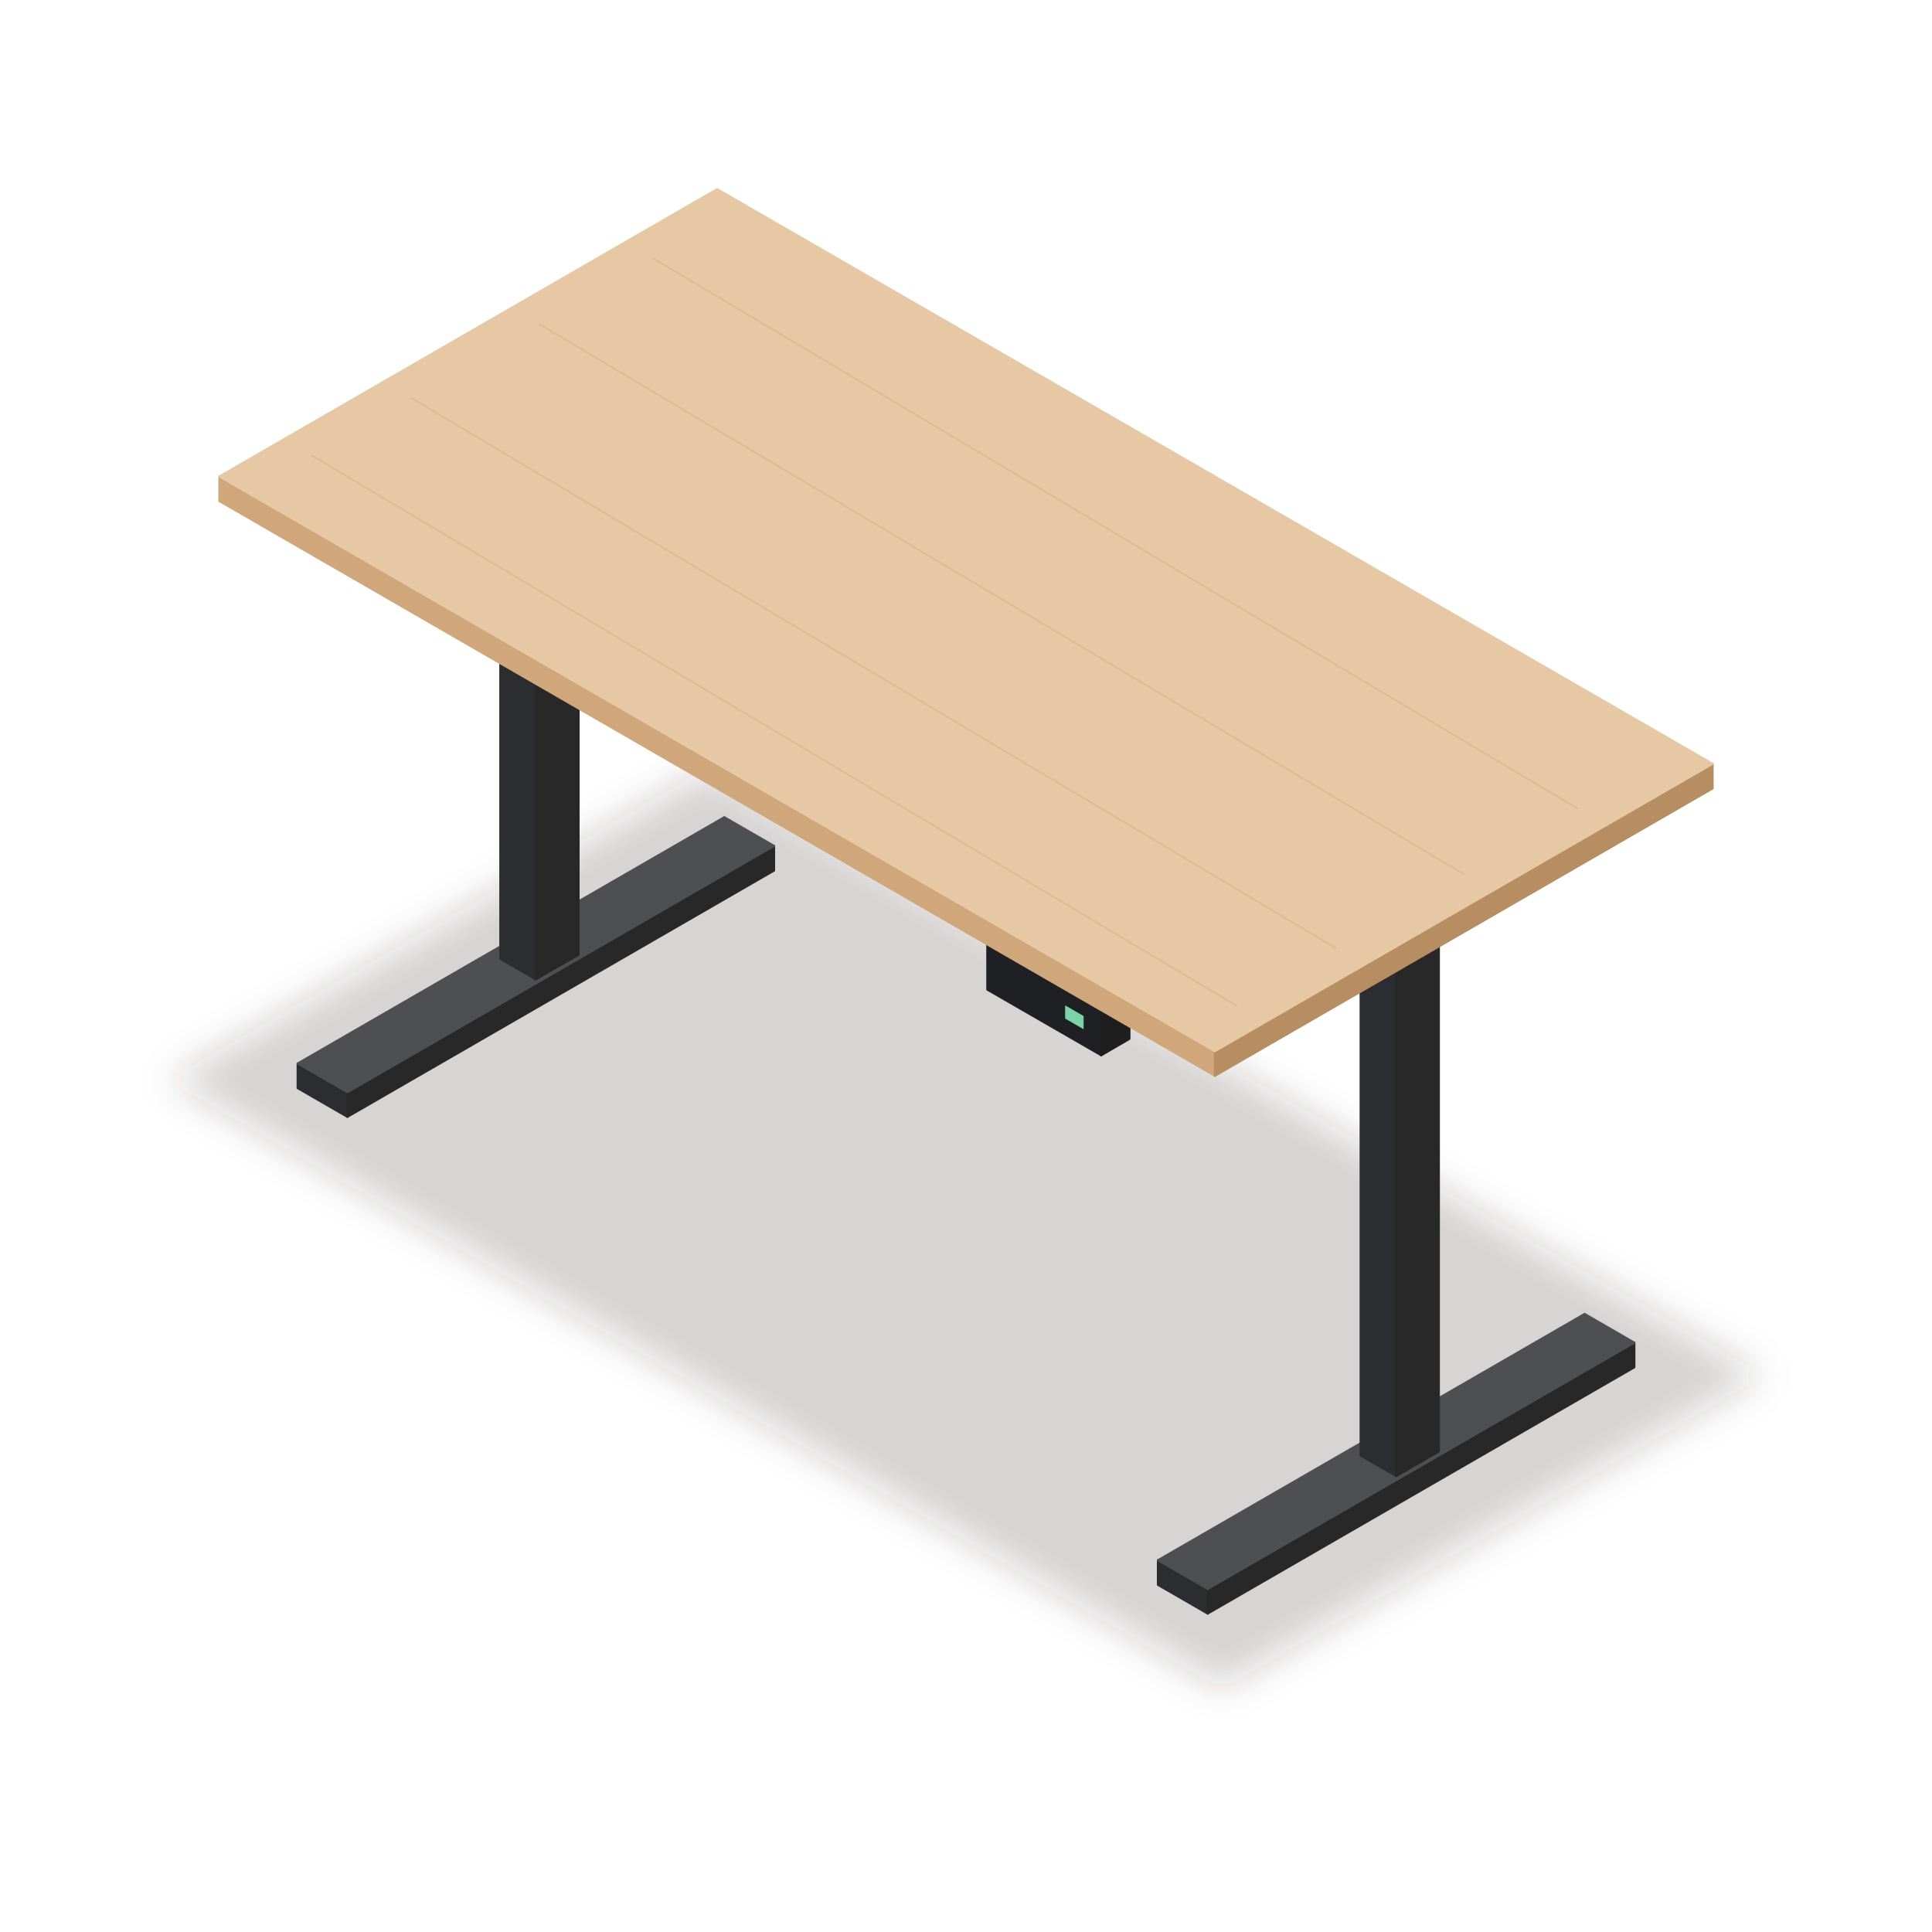
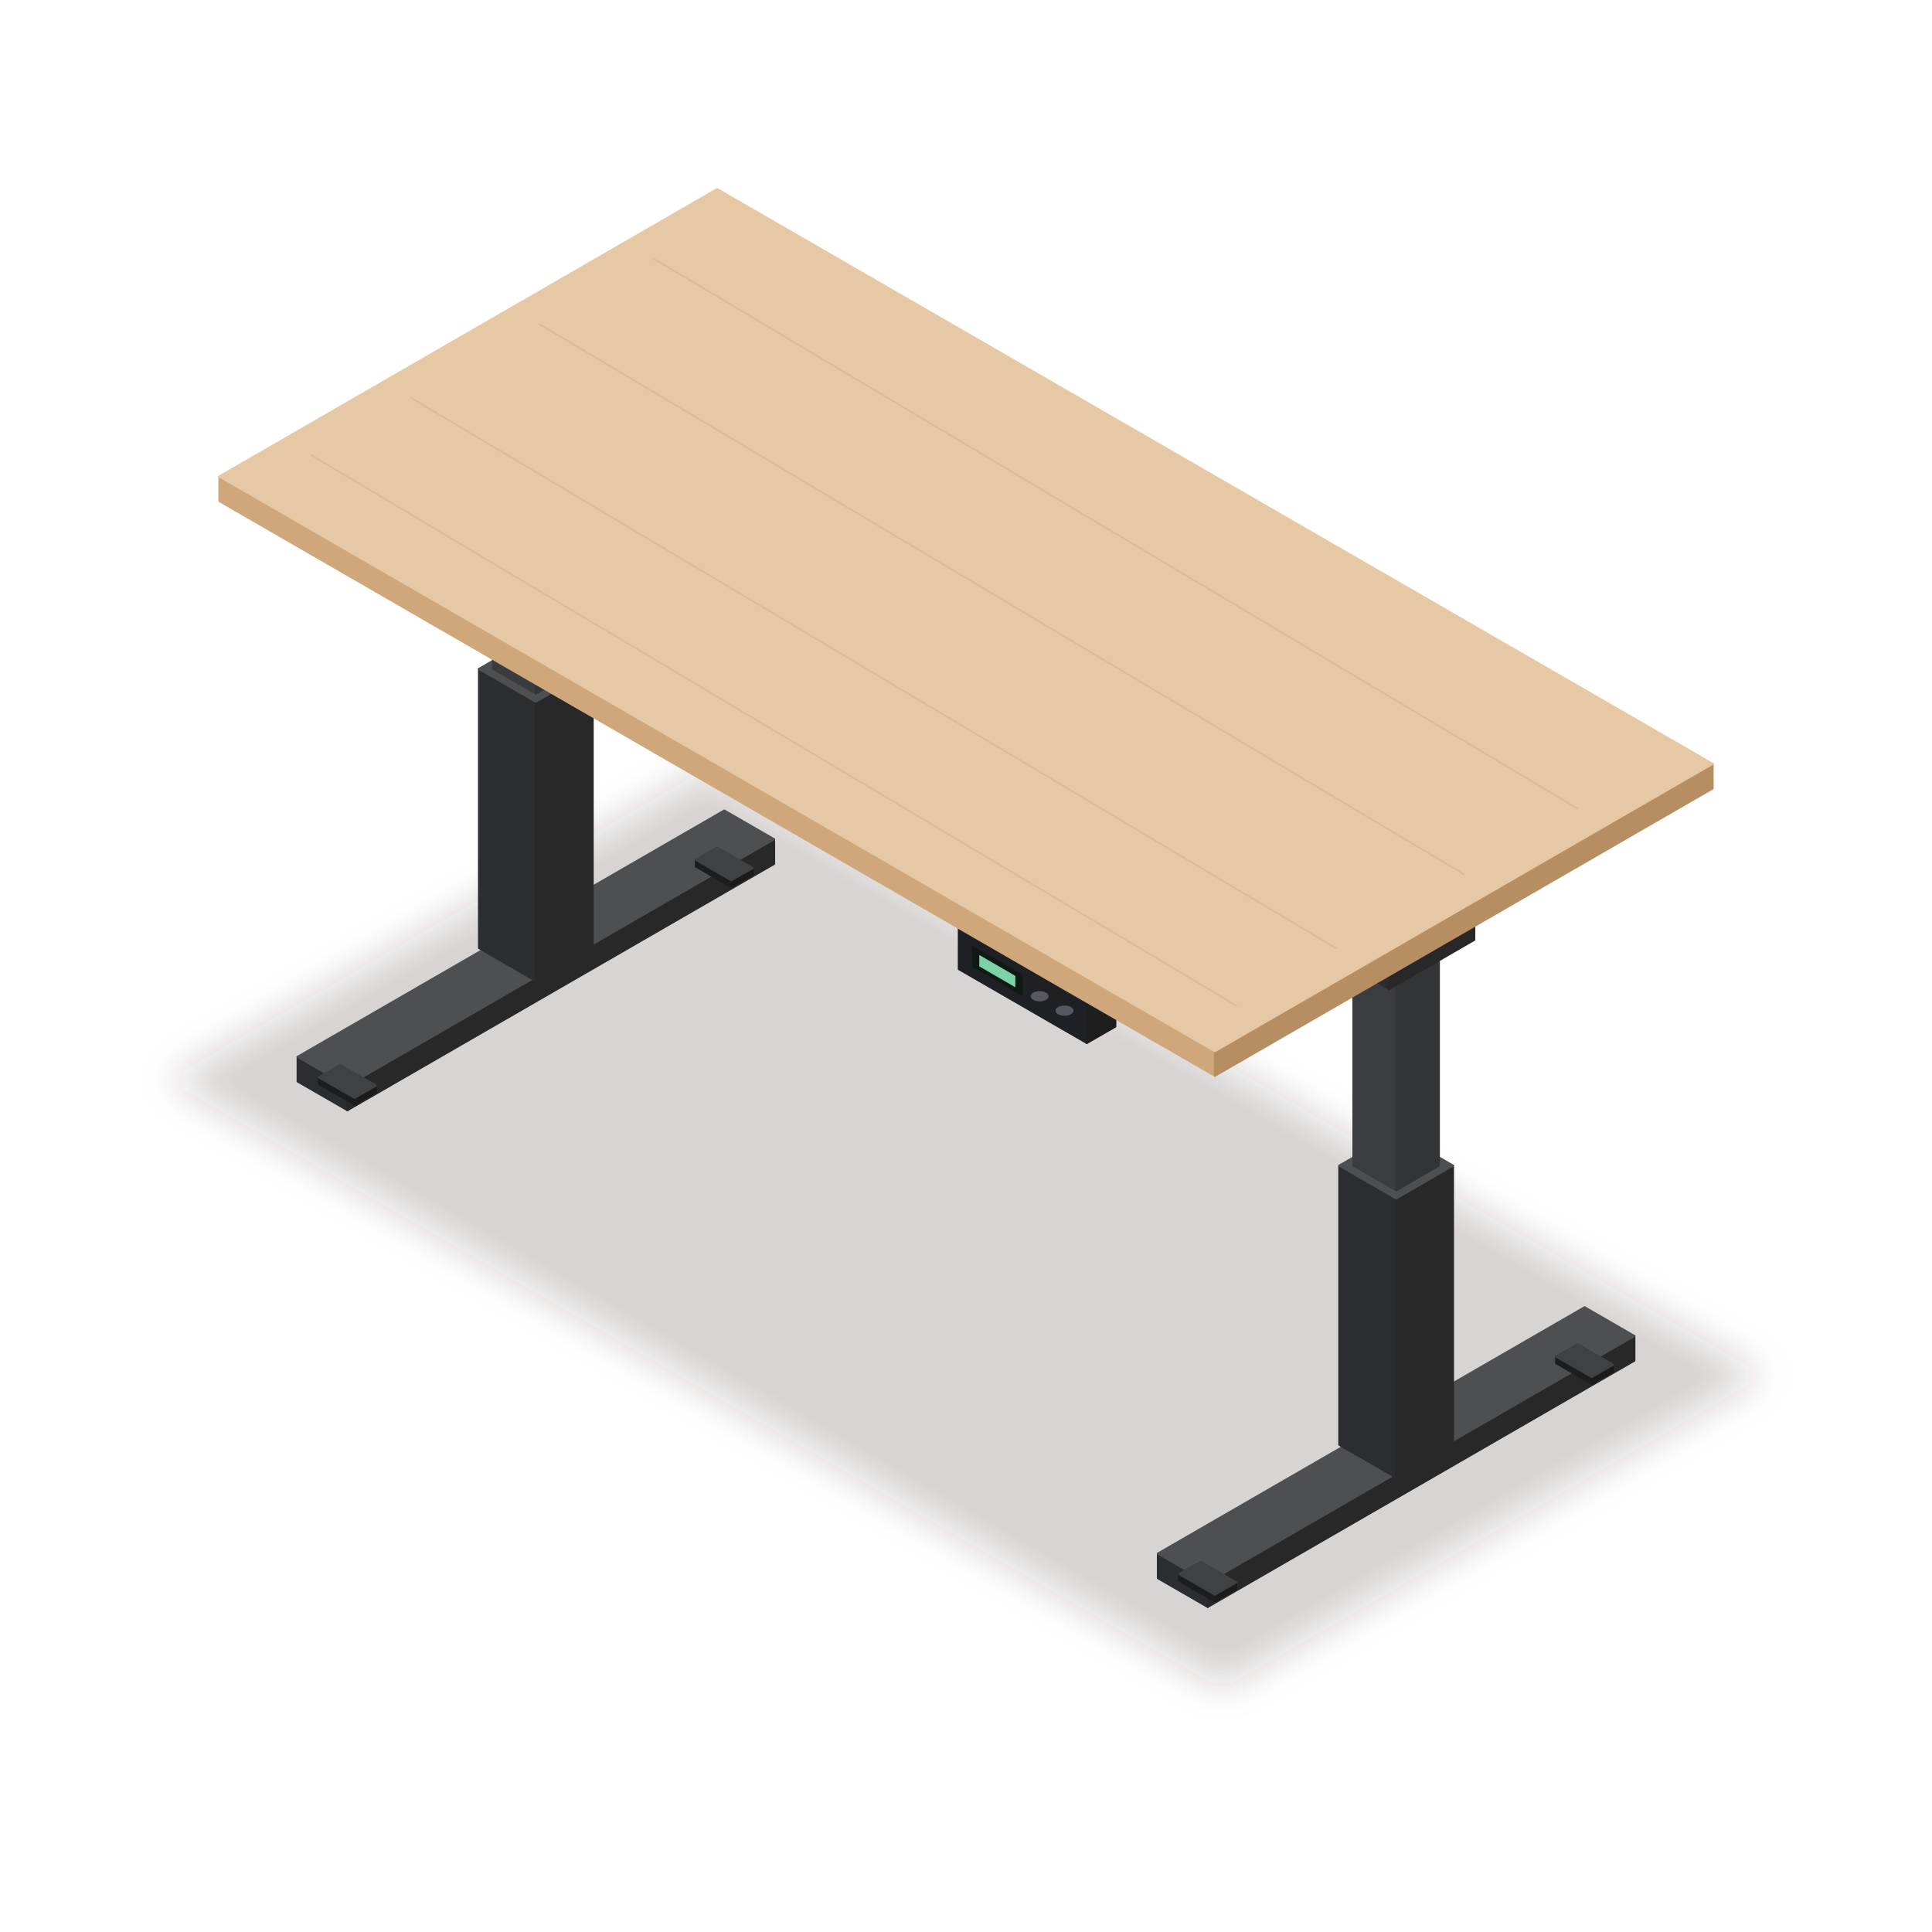
<svg xmlns="http://www.w3.org/2000/svg" viewBox="-376.5 -478.5 753 753" width="320" height="320">
  <defs>
    <filter id="desk-oak-standing-blur0" x="-50%" y="-50%" width="200%" height="200%">
      <feGaussianBlur stdDeviation="7" />
    </filter>
  </defs>
  <polygon points="-99.8,-179.2 310.4,57.6 99.8,179.2 -310.4,-57.6" fill="#3b2f25" fill-opacity="0.2" filter="url(#desk-oak-standing-blur0)" />
-   <polygon points="-260.5,-54.4 -241.1,-43.2 -241.1,-52.8 -260.5,-64" fill="#2c2d30" stroke="#2c2d30" stroke-width="0.8" stroke-linejoin="round" />
-   <polygon points="-74.8,-139.2 -241.1,-43.2 -241.1,-52.8 -74.8,-148.8" fill="#282829" stroke="#282829" stroke-width="0.8" stroke-linejoin="round" />
-   <polygon points="-94.2,-160 -74.8,-148.8 -241.1,-52.8 -260.5,-64" fill="#4e4f51" stroke="#4e4f51" stroke-width="0.8" stroke-linejoin="round" />
-   <polygon points="-181.5,-104.8 -167.7,-96.8 -167.7,-301.6 -181.5,-309.6" fill="#2c2d30" stroke="#2c2d30" stroke-width="0.8" stroke-linejoin="round" />
-   <polygon points="-151,-106.4 -167.7,-96.8 -167.7,-301.6 -151,-311.2" fill="#282829" stroke="#282829" stroke-width="0.8" stroke-linejoin="round" />
-   <polygon points="-164.9,-319.2 -151,-311.2 -167.7,-301.6 -181.5,-309.6" fill="#4e4f51" stroke="#4e4f51" stroke-width="0.8" stroke-linejoin="round" />
-   <polygon points="-164.9,-288.8 156.6,-103.2 156.6,-122.4 -164.9,-308" fill="#2c2d30" stroke="#2c2d30" stroke-width="0.8" stroke-linejoin="round" />
-   <polygon points="167.7,-109.6 156.6,-103.2 156.6,-122.4 167.7,-128.8" fill="#282829" stroke="#282829" stroke-width="0.8" stroke-linejoin="round" />
+   <polygon points="-260.5,-57 -241.1,-45.8 -241.1,-55.4 -260.5,-66.6" fill="#2c2d30" stroke="#2c2d30" stroke-width="0.8" stroke-linejoin="round" />
+   <polygon points="-74.8,-141.8 -241.1,-45.8 -241.1,-55.4 -74.8,-151.4" fill="#282829" stroke="#282829" stroke-width="0.8" stroke-linejoin="round" />
+   <polygon points="-94.2,-162.6 -74.8,-151.4 -241.1,-55.4 -260.5,-66.6" fill="#4e4f51" stroke="#4e4f51" stroke-width="0.8" stroke-linejoin="round" />
+   <polygon points="-105.3,-140.8 -91.5,-132.8 -91.5,-135.4 -105.3,-143.4" fill="#1c1d1f" stroke="#1c1d1f" stroke-width="0.8" stroke-linejoin="round" />
+   <polygon points="-83.1,-137.6 -91.5,-132.8 -91.5,-135.4 -83.1,-140.2" fill="#1c1b1c" stroke="#1c1b1c" stroke-width="0.8" stroke-linejoin="round" />
+   <polygon points="-97,-148.2 -83.1,-140.2 -91.5,-135.4 -105.3,-143.4" fill="#404143" stroke="#404143" stroke-width="0.8" stroke-linejoin="round" />
+   <polygon points="-252.2,-56 -238.3,-48 -238.3,-50.6 -252.2,-58.6" fill="#1c1d1f" stroke="#1c1d1f" stroke-width="0.8" stroke-linejoin="round" />
+   <polygon points="-230,-52.8 -238.3,-48 -238.3,-50.6 -230,-55.4" fill="#1c1b1c" stroke="#1c1b1c" stroke-width="0.8" stroke-linejoin="round" />
+   <polygon points="-243.9,-63.4 -230,-55.4 -238.3,-50.6 -252.2,-58.6" fill="#404143" stroke="#404143" stroke-width="0.8" stroke-linejoin="round" />
+   <polygon points="-189.8,-109 -167.7,-96.2 -167.7,-205 -189.8,-217.8" fill="#2c2d30" stroke="#2c2d30" stroke-width="0.8" stroke-linejoin="round" />
+   <polygon points="-145.5,-109 -167.7,-96.2 -167.7,-205 -145.5,-217.8" fill="#282829" stroke="#282829" stroke-width="0.8" stroke-linejoin="round" />
+   <polygon points="-167.7,-230.6 -145.5,-217.8 -167.7,-205 -189.8,-217.8" fill="#4e4f51" stroke="#4e4f51" stroke-width="0.8" stroke-linejoin="round" />
+   <polygon points="-184.3,-217.8 -167.7,-208.2 -167.7,-294.6 -184.3,-304.2" fill="#3a3c40" stroke="#3a3c40" stroke-width="0.8" stroke-linejoin="round" />
+   <polygon points="-151,-217.8 -167.7,-208.2 -167.7,-294.6 -151,-304.2" fill="#333436" stroke="#333436" stroke-width="0.8" stroke-linejoin="round" />
+   <polygon points="-167.7,-313.8 -151,-304.2 -167.7,-294.6 -184.3,-304.2" fill="#616366" stroke="#616366" stroke-width="0.8" stroke-linejoin="round" />
+   <polygon points="-198.1,-302.6 -170.4,-286.6 -170.4,-296.8 -198.1,-312.8" fill="#2c2d30" stroke="#2c2d30" stroke-width="0.8" stroke-linejoin="round" />
+   <polygon points="-137.2,-305.8 -170.4,-286.6 -170.4,-296.8 -137.2,-316" fill="#282829" stroke="#282829" stroke-width="0.8" stroke-linejoin="round" />
+   <polygon points="-164.9,-332 -137.2,-316 -170.4,-296.8 -198.1,-312.8" fill="#4e4f51" stroke="#4e4f51" stroke-width="0.8" stroke-linejoin="round" />
+   <polygon points="74.8,136.6 94.2,147.8 94.2,138.2 74.8,127" fill="#2c2d30" stroke="#2c2d30" stroke-width="0.8" stroke-linejoin="round" />
+   <polygon points="260.5,51.8 94.2,147.8 94.2,138.2 260.5,42.2" fill="#282829" stroke="#282829" stroke-width="0.8" stroke-linejoin="round" />
+   <polygon points="241.1,31 260.5,42.2 94.2,138.2 74.8,127" fill="#4e4f51" stroke="#4e4f51" stroke-width="0.8" stroke-linejoin="round" />
+   <polygon points="230,52.8 243.9,60.8 243.9,58.2 230,50.2" fill="#1c1d1f" stroke="#1c1d1f" stroke-width="0.8" stroke-linejoin="round" />
+   <polygon points="252.2,56 243.9,60.8 243.9,58.2 252.2,53.4" fill="#1c1b1c" stroke="#1c1b1c" stroke-width="0.8" stroke-linejoin="round" />
+   <polygon points="238.3,45.4 252.2,53.4 243.9,58.2 230,50.2" fill="#404143" stroke="#404143" stroke-width="0.8" stroke-linejoin="round" />
+   <polygon points="83.1,137.6 97,145.6 97,143 83.1,135" fill="#1c1d1f" stroke="#1c1d1f" stroke-width="0.8" stroke-linejoin="round" />
+   <polygon points="105.3,140.8 97,145.6 97,143 105.3,138.2" fill="#1c1b1c" stroke="#1c1b1c" stroke-width="0.8" stroke-linejoin="round" />
+   <polygon points="91.5,130.2 105.3,138.2 97,143 83.1,135" fill="#404143" stroke="#404143" stroke-width="0.8" stroke-linejoin="round" />
+   <polygon points="145.5,84.6 167.7,97.4 167.7,-11.4 145.5,-24.2" fill="#2c2d30" stroke="#2c2d30" stroke-width="0.8" stroke-linejoin="round" />
+   <polygon points="189.8,84.6 167.7,97.4 167.7,-11.4 189.8,-24.2" fill="#282829" stroke="#282829" stroke-width="0.8" stroke-linejoin="round" />
+   <polygon points="167.7,-37 189.8,-24.2 167.7,-11.4 145.5,-24.2" fill="#4e4f51" stroke="#4e4f51" stroke-width="0.8" stroke-linejoin="round" />
+   <polygon points="151,-24.2 167.7,-14.6 167.7,-101 151,-110.6" fill="#3a3c40" stroke="#3a3c40" stroke-width="0.8" stroke-linejoin="round" />
+   <polygon points="184.3,-24.2 167.7,-14.6 167.7,-101 184.3,-110.6" fill="#333436" stroke="#333436" stroke-width="0.8" stroke-linejoin="round" />
+   <polygon points="167.7,-120.2 184.3,-110.6 167.7,-101 151,-110.6" fill="#616366" stroke="#616366" stroke-width="0.8" stroke-linejoin="round" />
+   <polygon points="137.2,-109 164.9,-93 164.9,-103.2 137.2,-119.2" fill="#2c2d30" stroke="#2c2d30" stroke-width="0.8" stroke-linejoin="round" />
+   <polygon points="198.1,-112.2 164.9,-93 164.9,-103.2 198.1,-122.4" fill="#282829" stroke="#282829" stroke-width="0.8" stroke-linejoin="round" />
+   <polygon points="170.4,-138.4 198.1,-122.4 164.9,-103.2 137.2,-119.2" fill="#4e4f51" stroke="#4e4f51" stroke-width="0.8" stroke-linejoin="round" />
+   <polygon points="-164.9,-296.8 156.6,-111.2 156.6,-122.4 -164.9,-308" fill="#2c2d30" stroke="#2c2d30" stroke-width="0.8" stroke-linejoin="round" />
+   <polygon points="167.7,-117.6 156.6,-111.2 156.6,-122.4 167.7,-128.8" fill="#282829" stroke="#282829" stroke-width="0.8" stroke-linejoin="round" />
  <polygon points="-153.8,-314.4 167.7,-128.8 156.6,-122.4 -164.9,-308" fill="#4e4f51" stroke="#4e4f51" stroke-width="0.8" stroke-linejoin="round" />
-   <polygon points="74.8,139.2 94.2,150.4 94.2,140.8 74.8,129.6" fill="#2c2d30" stroke="#2c2d30" stroke-width="0.8" stroke-linejoin="round" />
-   <polygon points="260.5,54.4 94.2,150.4 94.2,140.8 260.5,44.8" fill="#282829" stroke="#282829" stroke-width="0.8" stroke-linejoin="round" />
-   <polygon points="241.1,33.6 260.5,44.8 94.2,140.8 74.8,129.6" fill="#4e4f51" stroke="#4e4f51" stroke-width="0.8" stroke-linejoin="round" />
-   <polygon points="153.8,88.8 167.7,96.8 167.7,-108 153.8,-116" fill="#2c2d30" stroke="#2c2d30" stroke-width="0.8" stroke-linejoin="round" />
-   <polygon points="184.3,87.2 167.7,96.8 167.7,-108 184.3,-117.6" fill="#282829" stroke="#282829" stroke-width="0.8" stroke-linejoin="round" />
-   <polygon points="170.4,-125.6 184.3,-117.6 167.7,-108 153.8,-116" fill="#4e4f51" stroke="#4e4f51" stroke-width="0.8" stroke-linejoin="round" />
-   <polygon points="-243.9,-272 99.8,-73.6 99.8,-86.4 -243.9,-284.8" fill="#2c2d30" stroke="#2c2d30" stroke-width="0.8" stroke-linejoin="round" />
-   <polygon points="243.9,-156.8 99.8,-73.6 99.8,-86.4 243.9,-169.6" fill="#282829" stroke="#282829" stroke-width="0.8" stroke-linejoin="round" />
+   <polygon points="-243.9,-274.6 99.8,-76.2 99.8,-86.4 -243.9,-284.8" fill="#2c2d30" stroke="#2c2d30" stroke-width="0.8" stroke-linejoin="round" />
+   <polygon points="243.9,-159.4 99.8,-76.2 99.8,-86.4 243.9,-169.6" fill="#282829" stroke="#282829" stroke-width="0.8" stroke-linejoin="round" />
  <polygon points="-99.8,-368 243.9,-169.6 99.8,-86.4 -243.9,-284.8" fill="#4e4f51" stroke="#4e4f51" stroke-width="0.8" stroke-linejoin="round" />
-   <polygon points="8.3,-92.8 52.7,-67.2 52.7,-84.8 8.3,-110.4" fill="#1f2023" stroke="#1f2023" stroke-width="0.8" stroke-linejoin="round" />
-   <polygon points="63.7,-73.6 52.7,-67.2 52.7,-84.8 63.7,-91.2" fill="#1e1e1f" stroke="#1e1e1f" stroke-width="0.8" stroke-linejoin="round" />
-   <polygon points="19.4,-116.8 63.7,-91.2 52.7,-84.8 8.3,-110.4" fill="#434446" stroke="#434446" stroke-width="0.8" stroke-linejoin="round" />
-   <polygon points="38.8,-81.6 45.7,-77.6 45.7,-82.4 38.8,-86.4" fill="#7dd3a8" stroke="#7dd3a8" stroke-width="0.3" stroke-linejoin="round" />
+   <polygon points="-2.8,-100.8 47.1,-72 47.1,-88 -2.8,-116.8" fill="#1f2023" stroke="#1f2023" stroke-width="0.8" stroke-linejoin="round" />
+   <polygon points="58.2,-78.4 47.1,-72 47.1,-88 58.2,-94.4" fill="#1e1e1f" stroke="#1e1e1f" stroke-width="0.8" stroke-linejoin="round" />
+   <polygon points="8.3,-123.2 58.2,-94.4 47.1,-88 -2.8,-116.8" fill="#434446" stroke="#434446" stroke-width="0.8" stroke-linejoin="round" />
+   <polygon points="2.6,-101.7 22,-90.5 22,-98.5 2.6,-109.7" fill="#0f1a14" stroke="#0f1a14" stroke-width="0.3" stroke-linejoin="round" />
+   <polygon points="5.3,-101.9 19.1,-93.9 19.1,-98.1 5.3,-106.1" fill="#7dd3a8" stroke="#7dd3a8" stroke-width="0.2" stroke-linejoin="round" />
+   <ellipse cx="28.7" cy="-90.2" rx="3.5" ry="2" fill="#55595f" />
+   <ellipse cx="38.4" cy="-84.6" rx="3.5" ry="2" fill="#55595f" />
  <polygon points="-291,-283.2 97,-59.2 97,-68.8 -291,-292.8" fill="#cfa77a" stroke="#cfa77a" stroke-width="0.8" stroke-linejoin="round" />
  <polygon points="291,-171.2 97,-59.2 97,-68.8 291,-180.8" fill="#b78d62" stroke="#b78d62" stroke-width="0.8" stroke-linejoin="round" />
  <polygon points="-97,-404.8 291,-180.8 97,-68.8 -291,-292.8" fill="#e6c9a4" stroke="#e6c9a4" stroke-width="0.8" stroke-linejoin="round" />
  <polyline points="-121.9,-377.8 238.3,-163.4" fill="none" stroke="#dcbc96" stroke-width="0.7" stroke-linecap="round" stroke-linejoin="round" />
  <polyline points="-166.3,-352.2 194,-137.8" fill="none" stroke="#dcbc96" stroke-width="0.7" stroke-linecap="round" stroke-linejoin="round" />
  <polyline points="-216.2,-323.4 144.1,-109" fill="none" stroke="#dcbc96" stroke-width="0.7" stroke-linecap="round" stroke-linejoin="round" />
  <polyline points="-255,-301 105.3,-86.6" fill="none" stroke="#dcbc96" stroke-width="0.7" stroke-linecap="round" stroke-linejoin="round" />
</svg>
